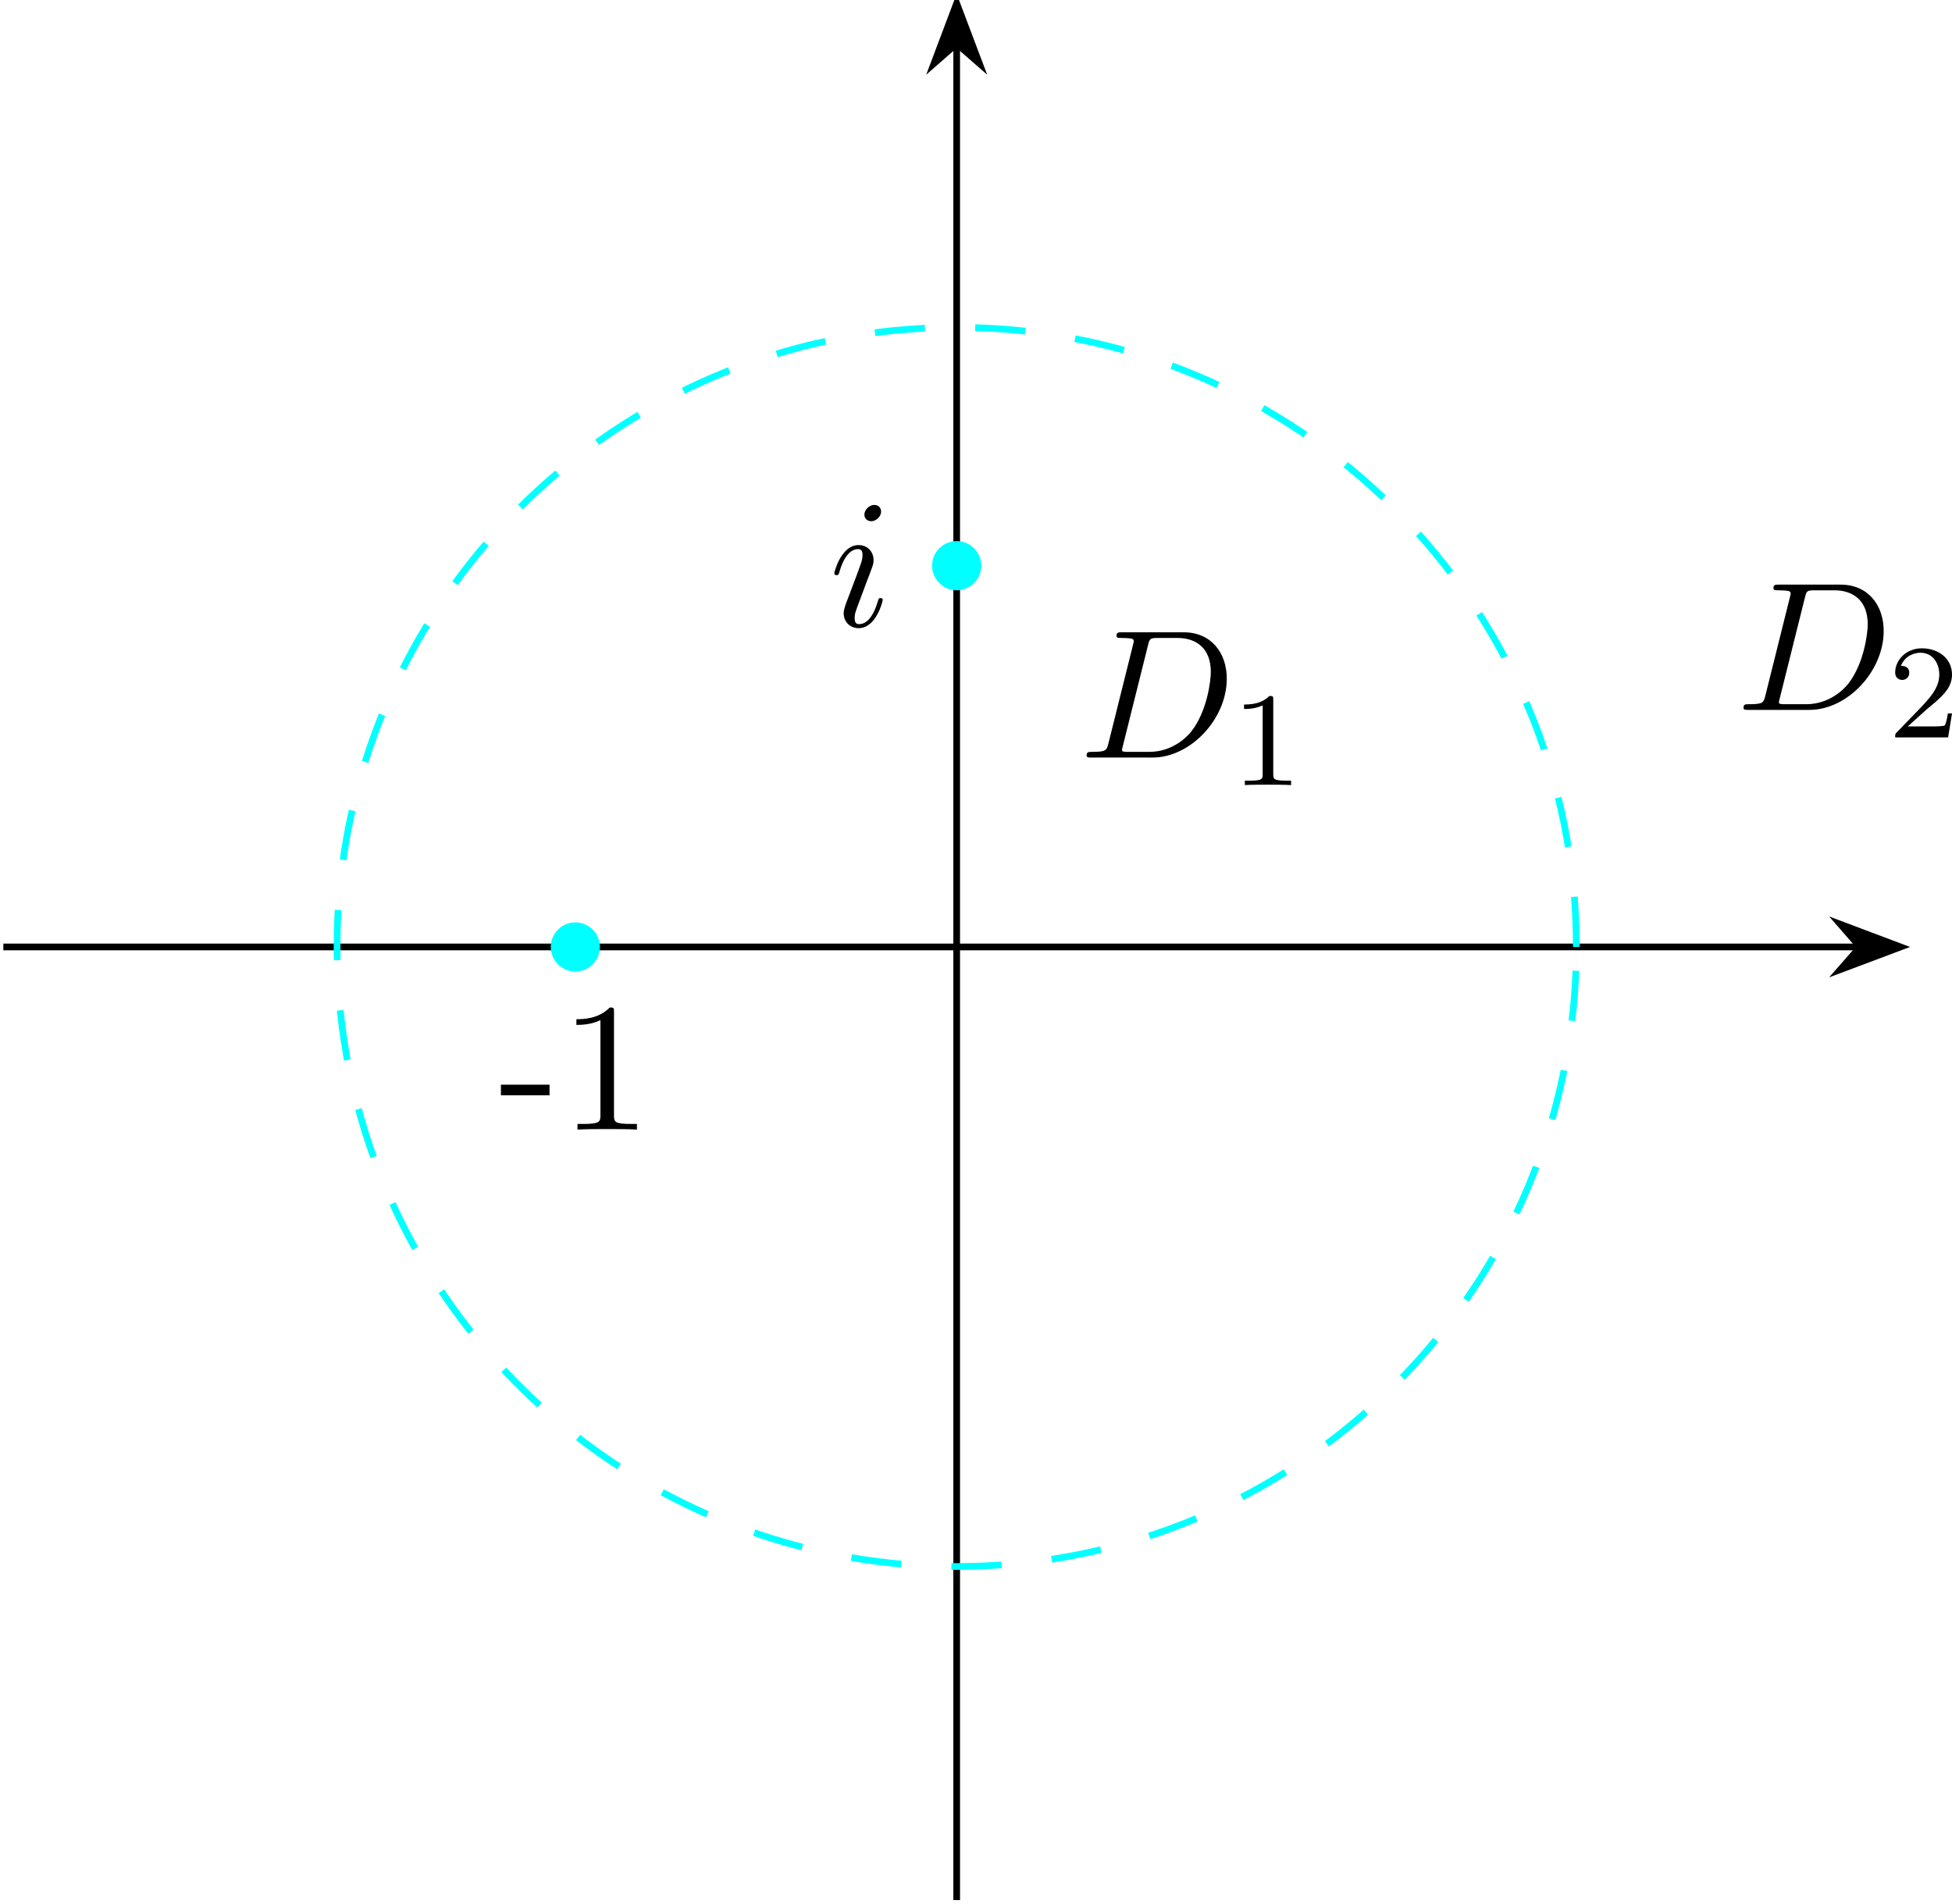
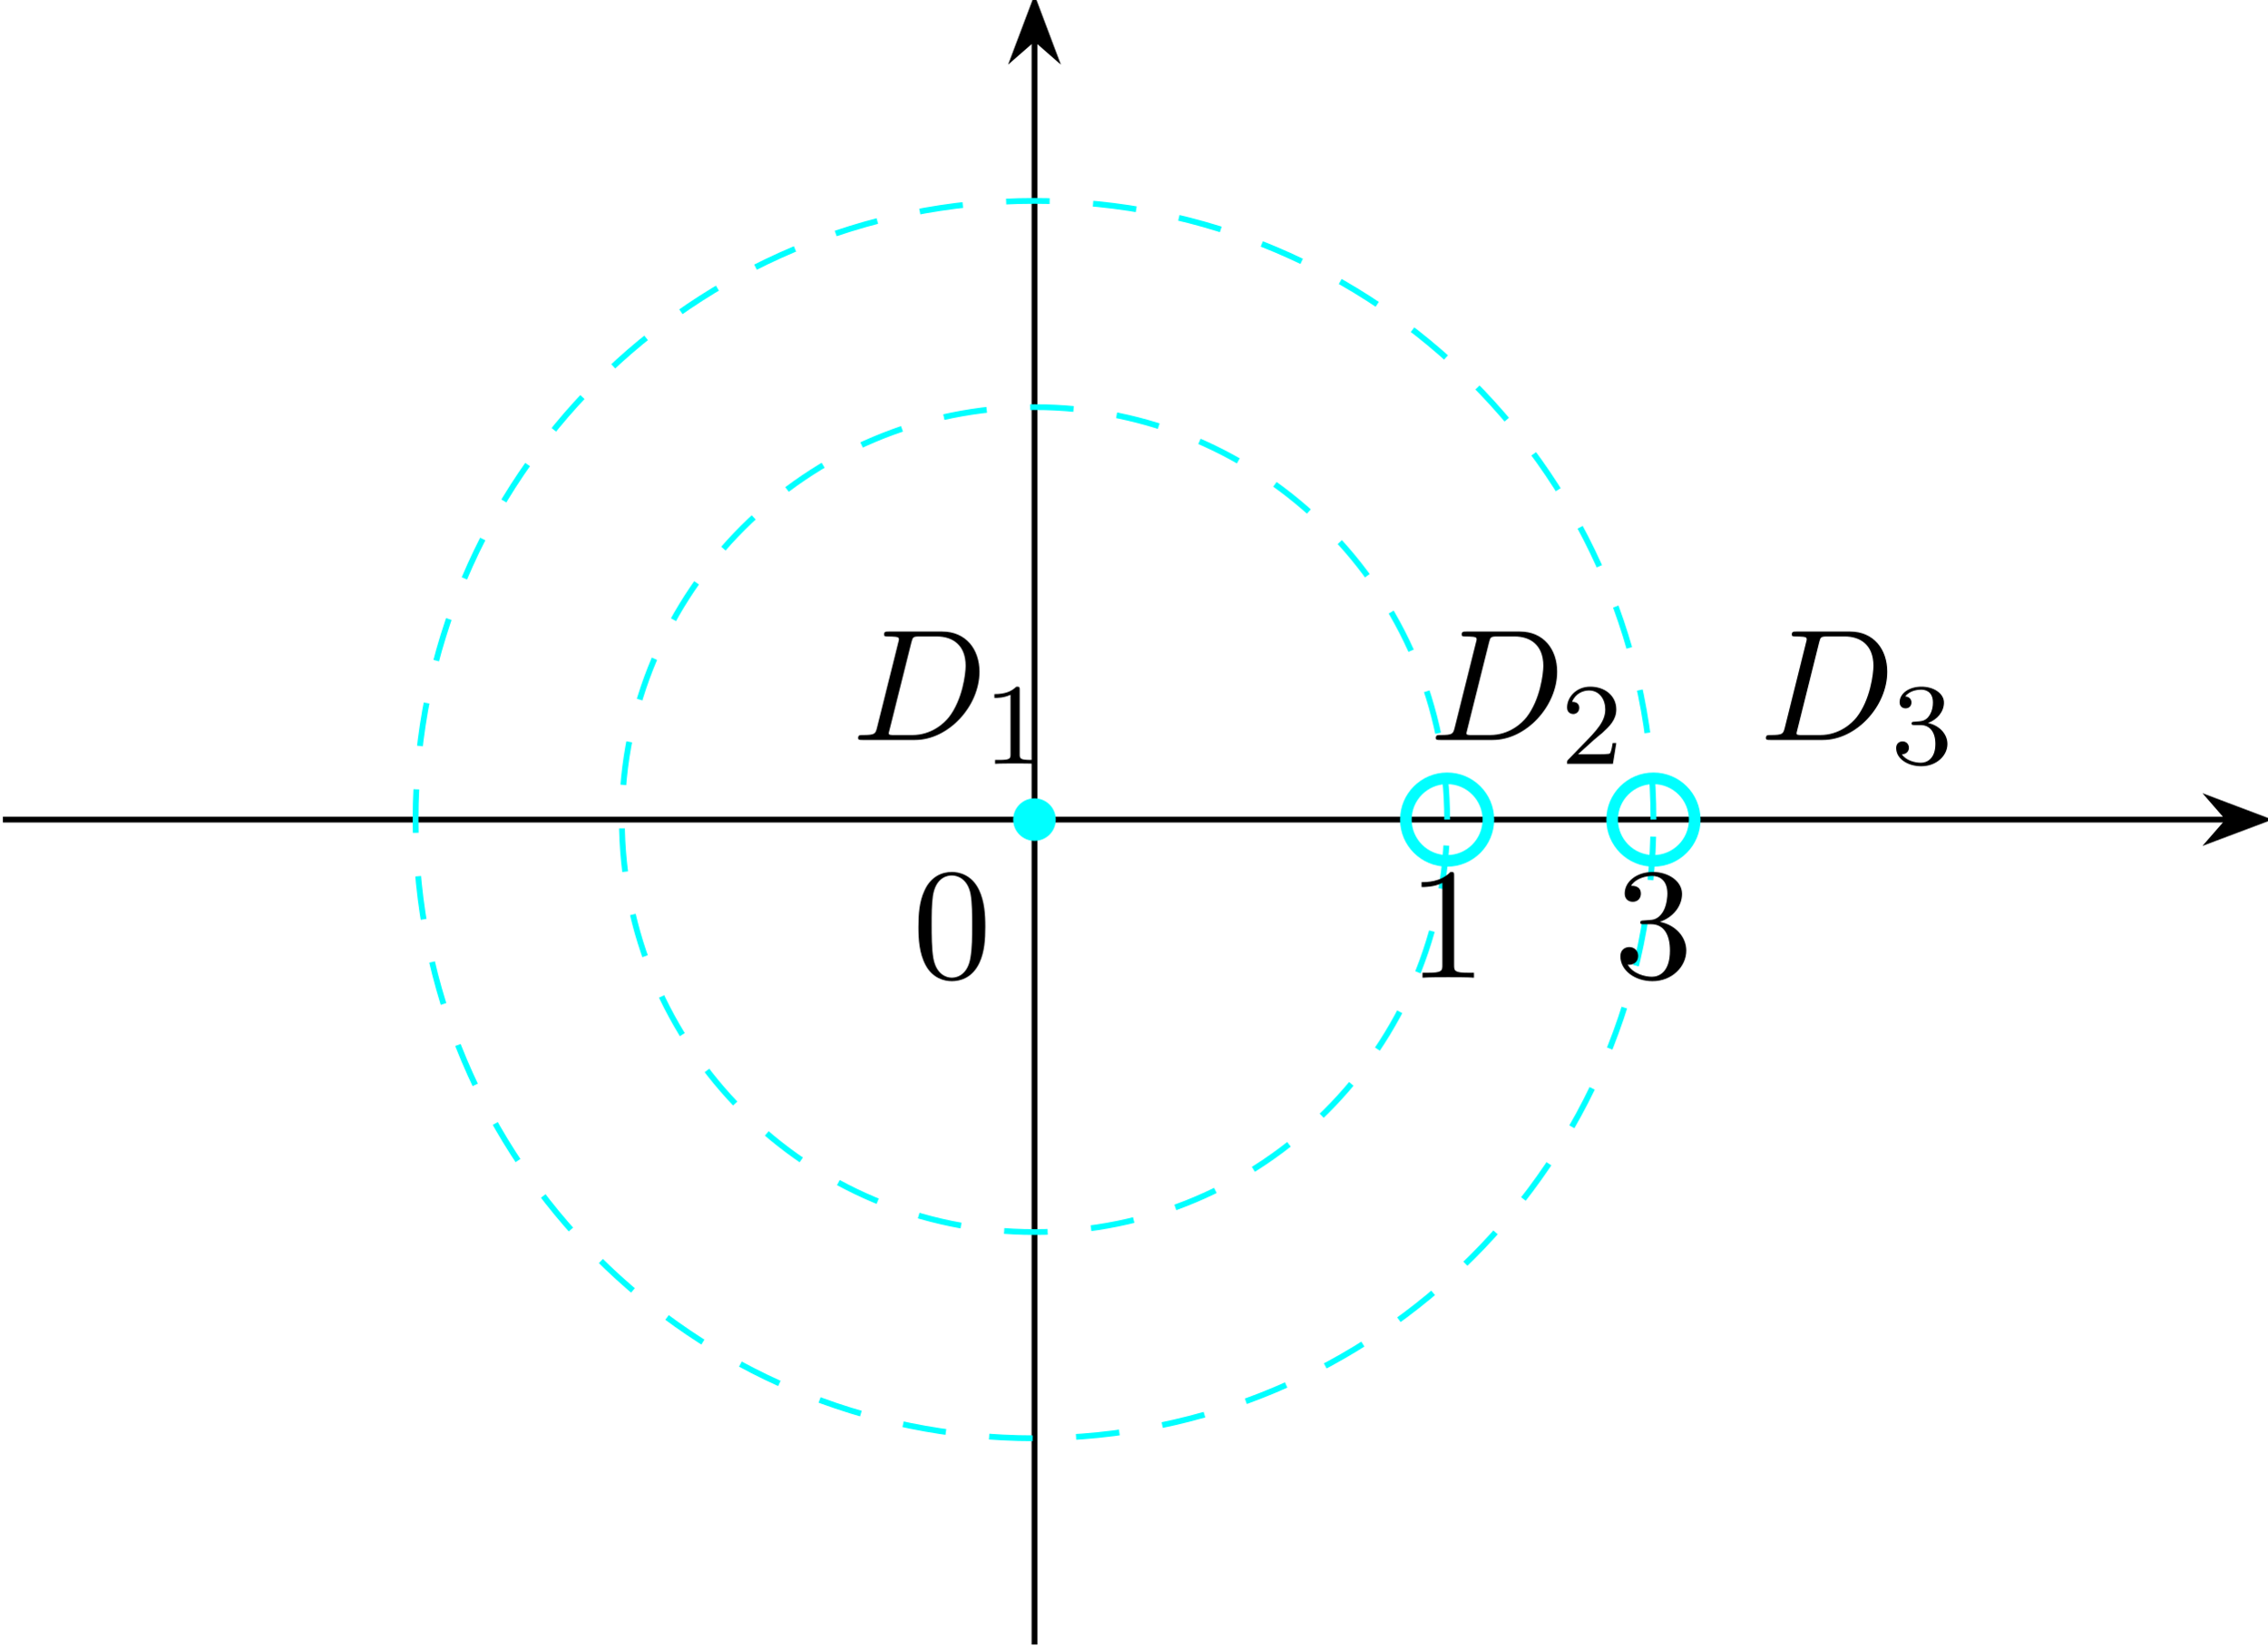
- <svg xmlns="http://www.w3.org/2000/svg" xmlns:xlink="http://www.w3.org/1999/xlink" version="1.1" width="162.514pt" height="158.501pt" viewBox="-0 17.533 162.514 158.501">
+ <svg xmlns="http://www.w3.org/2000/svg" xmlns:xlink="http://www.w3.org/1999/xlink" version="1.1" width="218.034pt" height="158.501pt" viewBox="-0 17.533 218.034 158.501">
  <defs>
    <path id="g11-49" d="M2.503-5.077C2.503-5.292 2.487-5.3 2.271-5.3C1.945-4.981 1.522-4.79 .765-4.79V-4.527C.98-4.527 1.411-4.527 1.873-4.742V-.654C1.873-.359 1.849-.263 1.092-.263H.813V0C1.14-.024 1.825-.024 2.184-.024S3.236-.024 3.563 0V-.263H3.284C2.527-.263 2.503-.359 2.503-.654V-5.077Z" />
    <path id="g11-50" d="M2.248-1.626C2.375-1.745 2.71-2.008 2.837-2.12C3.332-2.574 3.802-3.013 3.802-3.738C3.802-4.686 3.005-5.3 2.008-5.3C1.052-5.3 .422-4.575 .422-3.866C.422-3.475 .733-3.419 .845-3.419C1.012-3.419 1.259-3.539 1.259-3.842C1.259-4.256 .861-4.256 .765-4.256C.996-4.838 1.53-5.037 1.921-5.037C2.662-5.037 3.045-4.407 3.045-3.738C3.045-2.909 2.463-2.303 1.522-1.339L.518-.303C.422-.215 .422-.199 .422 0H3.571L3.802-1.427H3.555C3.531-1.267 3.467-.869 3.371-.717C3.324-.654 2.718-.654 2.59-.654H1.172L2.248-1.626Z" />
-     <path id="g14-45" d="M3.011-2.04V-2.673H.12V-2.04H3.011Z" />
+     <path id="g11-51" d="M2.016-2.662C2.646-2.662 3.045-2.2 3.045-1.363C3.045-.367 2.479-.072 2.056-.072C1.618-.072 1.02-.231 .741-.654C1.028-.654 1.227-.837 1.227-1.1C1.227-1.355 1.044-1.538 .789-1.538C.574-1.538 .351-1.403 .351-1.084C.351-.327 1.164 .167 2.072 .167C3.132 .167 3.873-.566 3.873-1.363C3.873-2.024 3.347-2.63 2.534-2.805C3.164-3.029 3.634-3.571 3.634-4.208S2.917-5.3 2.088-5.3C1.235-5.3 .59-4.838 .59-4.232C.59-3.937 .789-3.81 .996-3.81C1.243-3.81 1.403-3.985 1.403-4.216C1.403-4.511 1.148-4.623 .972-4.631C1.307-5.069 1.921-5.093 2.064-5.093C2.271-5.093 2.877-5.029 2.877-4.208C2.877-3.65 2.646-3.316 2.534-3.188C2.295-2.941 2.112-2.925 1.626-2.893C1.474-2.885 1.411-2.877 1.411-2.774C1.411-2.662 1.482-2.662 1.618-2.662H2.016Z" />
+     <path id="g9-68" d="M1.735-.851C1.625-.425 1.604-.338 .742-.338C.556-.338 .436-.338 .436-.131C.436 0 .535 0 .742 0H4.353C6.622 0 8.771-2.302 8.771-4.691C8.771-6.229 7.844-7.451 6.207-7.451H2.542C2.335-7.451 2.215-7.451 2.215-7.244C2.215-7.113 2.313-7.113 2.531-7.113C2.673-7.113 2.869-7.102 3-7.091C3.175-7.069 3.24-7.036 3.24-6.916C3.24-6.873 3.229-6.84 3.196-6.709L1.735-.851ZM4.091-6.698C4.189-7.08 4.211-7.113 4.68-7.113H5.847C6.916-7.113 7.822-6.535 7.822-5.095C7.822-4.56 7.604-2.771 6.676-1.571C6.36-1.167 5.498-.338 4.156-.338H2.924C2.771-.338 2.749-.338 2.684-.349C2.575-.36 2.542-.371 2.542-.458C2.542-.491 2.542-.513 2.596-.709L4.091-6.698Z" />
+     <path id="g14-48" d="M5.018-3.491C5.018-4.364 4.964-5.236 4.582-6.044C4.08-7.091 3.185-7.265 2.727-7.265C2.073-7.265 1.276-6.982 .829-5.967C.48-5.215 .425-4.364 .425-3.491C.425-2.673 .469-1.691 .916-.862C1.385 .022 2.182 .24 2.716 .24C3.305 .24 4.135 .011 4.615-1.025C4.964-1.778 5.018-2.629 5.018-3.491ZM2.716 0C2.291 0 1.647-.273 1.451-1.32C1.331-1.975 1.331-2.978 1.331-3.622C1.331-4.32 1.331-5.04 1.418-5.629C1.625-6.927 2.444-7.025 2.716-7.025C3.076-7.025 3.796-6.829 4.004-5.749C4.113-5.138 4.113-4.309 4.113-3.622C4.113-2.804 4.113-2.062 3.993-1.364C3.829-.327 3.207 0 2.716 0Z" />
    <path id="g14-49" d="M3.207-6.982C3.207-7.244 3.207-7.265 2.956-7.265C2.28-6.567 1.32-6.567 .971-6.567V-6.229C1.189-6.229 1.833-6.229 2.4-6.513V-.862C2.4-.469 2.367-.338 1.385-.338H1.036V0C1.418-.033 2.367-.033 2.804-.033S4.189-.033 4.571 0V-.338H4.222C3.24-.338 3.207-.458 3.207-.862V-6.982Z" />
-     <path id="g9-68" d="M1.735-.851C1.625-.425 1.604-.338 .742-.338C.556-.338 .436-.338 .436-.131C.436 0 .535 0 .742 0H4.353C6.622 0 8.771-2.302 8.771-4.691C8.771-6.229 7.844-7.451 6.207-7.451H2.542C2.335-7.451 2.215-7.451 2.215-7.244C2.215-7.113 2.313-7.113 2.531-7.113C2.673-7.113 2.869-7.102 3-7.091C3.175-7.069 3.24-7.036 3.24-6.916C3.24-6.873 3.229-6.84 3.196-6.709L1.735-.851ZM4.091-6.698C4.189-7.08 4.211-7.113 4.68-7.113H5.847C6.916-7.113 7.822-6.535 7.822-5.095C7.822-4.56 7.604-2.771 6.676-1.571C6.36-1.167 5.498-.338 4.156-.338H2.924C2.771-.338 2.749-.338 2.684-.349C2.575-.36 2.542-.371 2.542-.458C2.542-.491 2.542-.513 2.596-.709L4.091-6.698Z" />
-     <path id="g9-105" d="M3.098-6.818C3.098-7.036 2.945-7.211 2.695-7.211C2.4-7.211 2.105-6.927 2.105-6.633C2.105-6.425 2.258-6.24 2.52-6.24C2.771-6.24 3.098-6.491 3.098-6.818ZM2.269-2.716C2.4-3.033 2.4-3.055 2.509-3.349C2.596-3.567 2.651-3.72 2.651-3.927C2.651-4.418 2.302-4.822 1.756-4.822C.731-4.822 .316-3.24 .316-3.142C.316-3.033 .425-3.033 .447-3.033C.556-3.033 .567-3.055 .622-3.229C.916-4.255 1.353-4.582 1.724-4.582C1.811-4.582 1.996-4.582 1.996-4.233C1.996-4.004 1.92-3.775 1.876-3.665C1.789-3.382 1.298-2.116 1.124-1.647C1.015-1.364 .873-1.004 .873-.775C.873-.262 1.244 .12 1.767 .12C2.793 .12 3.196-1.462 3.196-1.56C3.196-1.669 3.098-1.669 3.065-1.669C2.956-1.669 2.956-1.636 2.902-1.473C2.705-.785 2.345-.12 1.789-.12C1.604-.12 1.527-.229 1.527-.48C1.527-.753 1.593-.905 1.844-1.571L2.269-2.716Z" />
+     <path id="g14-51" d="M3.164-3.84C4.058-4.135 4.691-4.898 4.691-5.76C4.691-6.655 3.731-7.265 2.684-7.265C1.582-7.265 .753-6.611 .753-5.782C.753-5.422 .993-5.215 1.309-5.215C1.647-5.215 1.865-5.455 1.865-5.771C1.865-6.316 1.353-6.316 1.189-6.316C1.527-6.851 2.247-6.993 2.64-6.993C3.087-6.993 3.687-6.753 3.687-5.771C3.687-5.64 3.665-5.007 3.382-4.527C3.055-4.004 2.684-3.971 2.411-3.96C2.324-3.949 2.062-3.927 1.985-3.927C1.898-3.916 1.822-3.905 1.822-3.796C1.822-3.676 1.898-3.676 2.084-3.676H2.564C3.458-3.676 3.862-2.935 3.862-1.865C3.862-.382 3.109-.065 2.629-.065C2.16-.065 1.342-.251 .96-.895C1.342-.84 1.68-1.08 1.68-1.495C1.68-1.887 1.385-2.105 1.069-2.105C.807-2.105 .458-1.953 .458-1.473C.458-.48 1.473 .24 2.662 .24C3.993 .24 4.985-.753 4.985-1.865C4.985-2.76 4.298-3.611 3.164-3.84Z" />
  </defs>
  <g id="page1" transform="matrix(1.4 0 0 1.4 0 0)">
-     <path d="M.199 68.848H110.523" stroke="#000" fill="none" stroke-width=".399" />
-     <path d="M113.02 68.848L109.446 67.5L110.621 68.848L109.446 70.191Z" />
-     <path d="M113.02 68.848L109.446 67.5L110.621 68.848L109.446 70.191Z" stroke="#000" fill="none" stroke-width=".399" stroke-miterlimit="10" />
-     <path d="M56.891 125.539V15.219" stroke="#000" fill="none" stroke-width=".399" stroke-miterlimit="10" />
-     <path d="M56.891 12.723L55.547 16.293L56.891 15.117L58.238 16.293Z" />
-     <path d="M56.891 12.723L55.547 16.293L56.891 15.117L58.238 16.293Z" stroke="#000" fill="none" stroke-width=".399" stroke-miterlimit="10" />
-     <path d="M93.742 68.848C93.742 48.496 77.246 31.996 56.891 31.996C36.539 31.996 20.043 48.496 20.043 68.848C20.043 89.199 36.539 105.699 56.891 105.699C77.246 105.699 93.742 89.199 93.742 68.848Z" stroke="#0ff" fill="none" stroke-width=".399" stroke-miterlimit="10" stroke-dasharray="2.989 2.989" />
-     <path d="M58.355 46.168C58.355 45.363 57.699 44.707 56.891 44.707C56.086 44.707 55.43 45.363 55.43 46.168C55.43 46.977 56.086 47.633 56.891 47.633C57.699 47.633 58.355 46.977 58.355 46.168Z" fill="#0ff" />
-     <g transform="matrix(1 0 0 1 -7.5936 -19.0801)">
-       <use x="56.892" y="68.847" xlink:href="#g9-105" />
+     <path d="M.199 68.848H153.043" stroke="#000" fill="none" stroke-width=".399" />
+     <path d="M155.539 68.848L151.969 67.5L153.141 68.848L151.969 70.191Z" />
+     <path d="M155.539 68.848L151.969 67.5L153.141 68.848L151.969 70.191Z" stroke="#000" fill="none" stroke-width=".399" stroke-miterlimit="10" />
+     <path d="M71.066 125.539V15.219" stroke="#000" fill="none" stroke-width=".399" stroke-miterlimit="10" />
+     <path d="M71.066 12.723L69.719 16.293L71.066 15.117L72.41 16.293Z" />
+     <path d="M71.066 12.723L69.719 16.293L71.066 15.117L72.41 16.293Z" stroke="#000" fill="none" stroke-width=".399" stroke-miterlimit="10" />
+     <path d="M72.527 68.848C72.527 68.039 71.875 67.387 71.066 67.387C70.258 67.387 69.602 68.039 69.602 68.848C69.602 69.656 70.258 70.309 71.066 70.309C71.875 70.309 72.527 69.656 72.527 68.848Z" fill="#0ff" />
+     <path d="M102.246 68.848C102.246 67.281 100.977 66.012 99.414 66.012C97.848 66.012 96.578 67.281 96.578 68.848C96.578 70.414 97.848 71.684 99.414 71.684C100.977 71.684 102.246 70.414 102.246 68.848ZM116.422 68.848C116.422 67.281 115.152 66.012 113.586 66.012S110.75 67.281 110.75 68.848C110.75 70.414 112.019 71.684 113.586 71.684S116.422 70.414 116.422 68.848Z" stroke="#0ff" fill="none" stroke-width=".797" stroke-miterlimit="10" />
+     <path d="M99.414 68.848C99.414 53.191 86.723 40.5 71.066 40.5C55.41 40.5 42.719 53.191 42.719 68.848C42.719 84.504 55.41 97.195 71.066 97.195C86.723 97.195 99.414 84.504 99.414 68.848ZM113.586 68.848C113.586 45.363 94.551 26.328 71.066 26.328C47.582 26.328 28.547 45.363 28.547 68.848C28.547 92.332 47.582 111.367 71.066 111.367C94.551 111.367 113.586 92.332 113.586 68.848Z" stroke="#0ff" fill="none" stroke-width=".399" stroke-miterlimit="10" stroke-dasharray="2.989 2.989" />
+     <g transform="matrix(1 0 0 1 -8.3966 10.8656)">
+       <use x="71.065" y="68.847" xlink:href="#g14-48" />
    </g>
-     <path d="M35.676 68.848C35.676 68.039 35.023 67.387 34.215 67.387S32.754 68.039 32.754 68.848C32.754 69.656 33.406 70.309 34.215 70.309S35.676 69.656 35.676 68.848Z" fill="#0ff" />
-     <g transform="matrix(1 0 0 1 -27.223 10.8656)">
-       <use x="56.892" y="68.847" xlink:href="#g14-45" />
-       <use x="60.529" y="68.847" xlink:href="#g14-49" />
+     <g transform="matrix(1 0 0 1 25.6195 10.8656)">
+       <use x="71.065" y="68.847" xlink:href="#g14-49" />
    </g>
-     <g transform="matrix(1 0 0 1 7.2912 -11.2643)">
-       <use x="56.892" y="68.847" xlink:href="#g9-68" />
-       <use x="65.924" y="70.484" xlink:href="#g11-49" />
+     <g transform="matrix(1 0 0 1 39.7926 10.8656)">
+       <use x="71.065" y="68.847" xlink:href="#g14-51" />
    </g>
-     <g transform="matrix(1 0 0 1 46.3559 -14.0991)">
-       <use x="56.892" y="68.847" xlink:href="#g9-68" />
-       <use x="65.924" y="70.484" xlink:href="#g11-50" />
+     <g transform="matrix(1 0 0 1 -12.5514 -5.4716)">
+       <use x="71.065" y="68.847" xlink:href="#g9-68" />
+       <use x="80.097" y="70.484" xlink:href="#g11-49" />
+     </g>
+     <g transform="matrix(1 0 0 1 27.1339 -5.4716)">
+       <use x="71.065" y="68.847" xlink:href="#g9-68" />
+       <use x="80.097" y="70.484" xlink:href="#g11-50" />
+     </g>
+     <g transform="matrix(1 0 0 1 49.8116 -5.4716)">
+       <use x="71.065" y="68.847" xlink:href="#g9-68" />
+       <use x="80.097" y="70.484" xlink:href="#g11-51" />
    </g>
  </g>
</svg>
